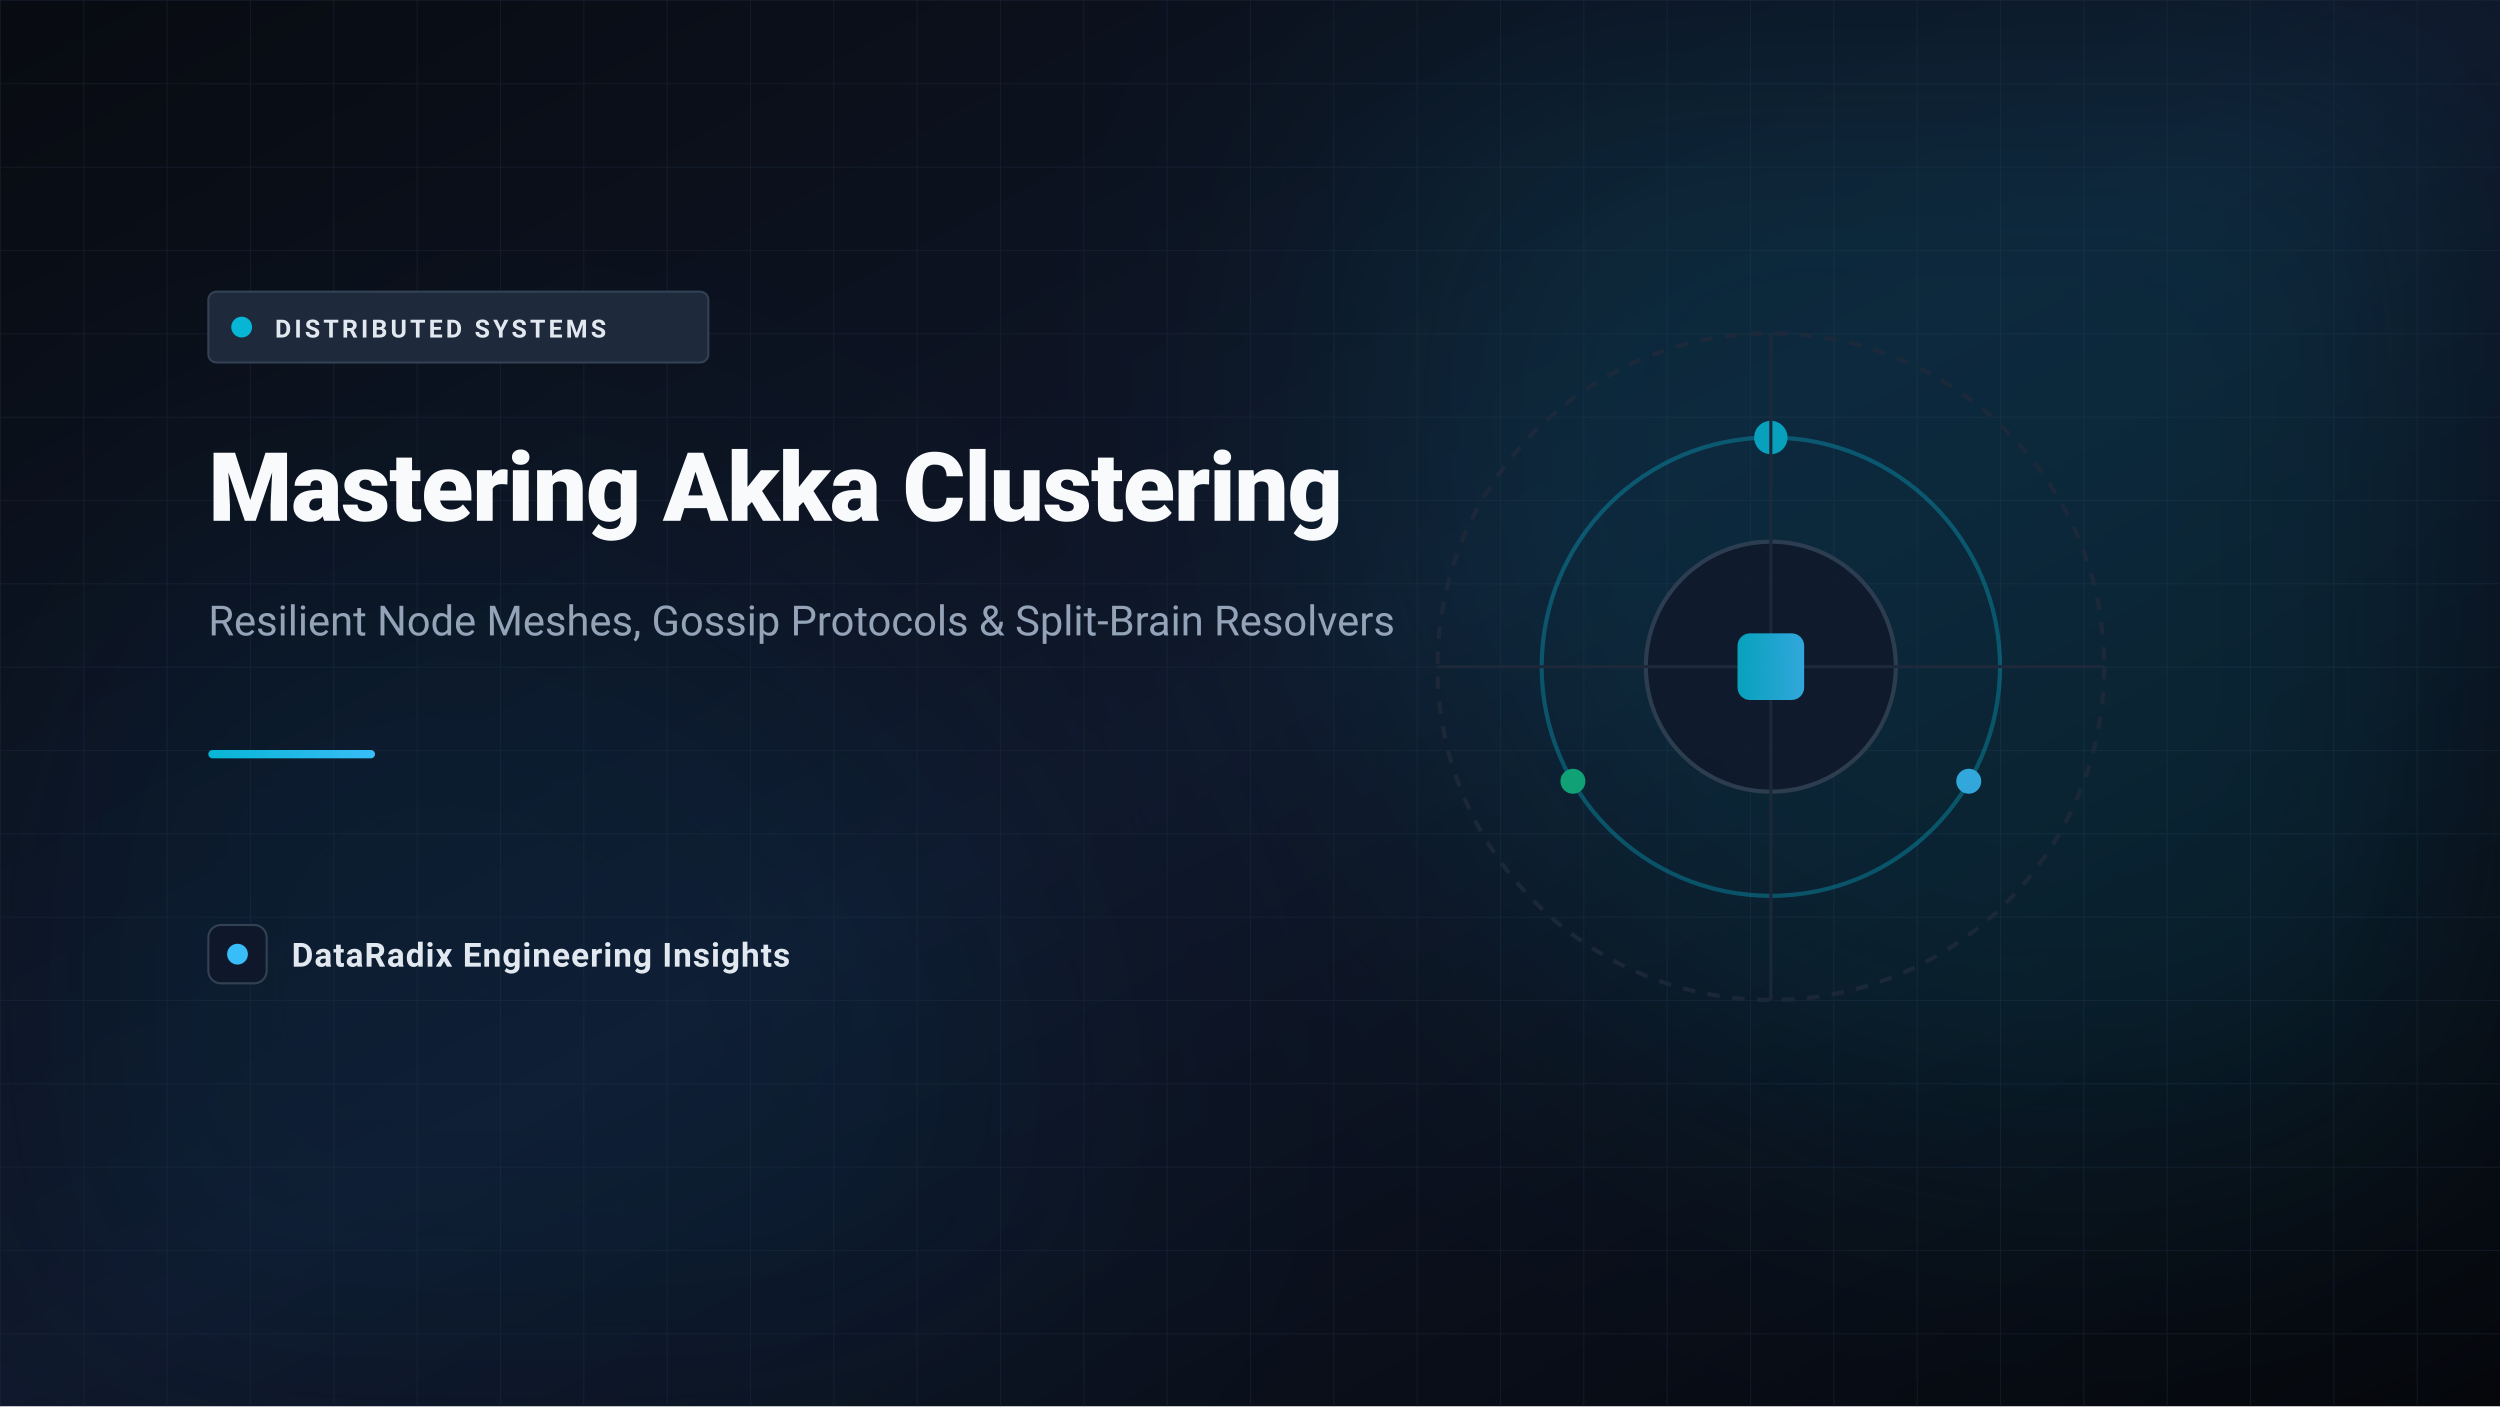
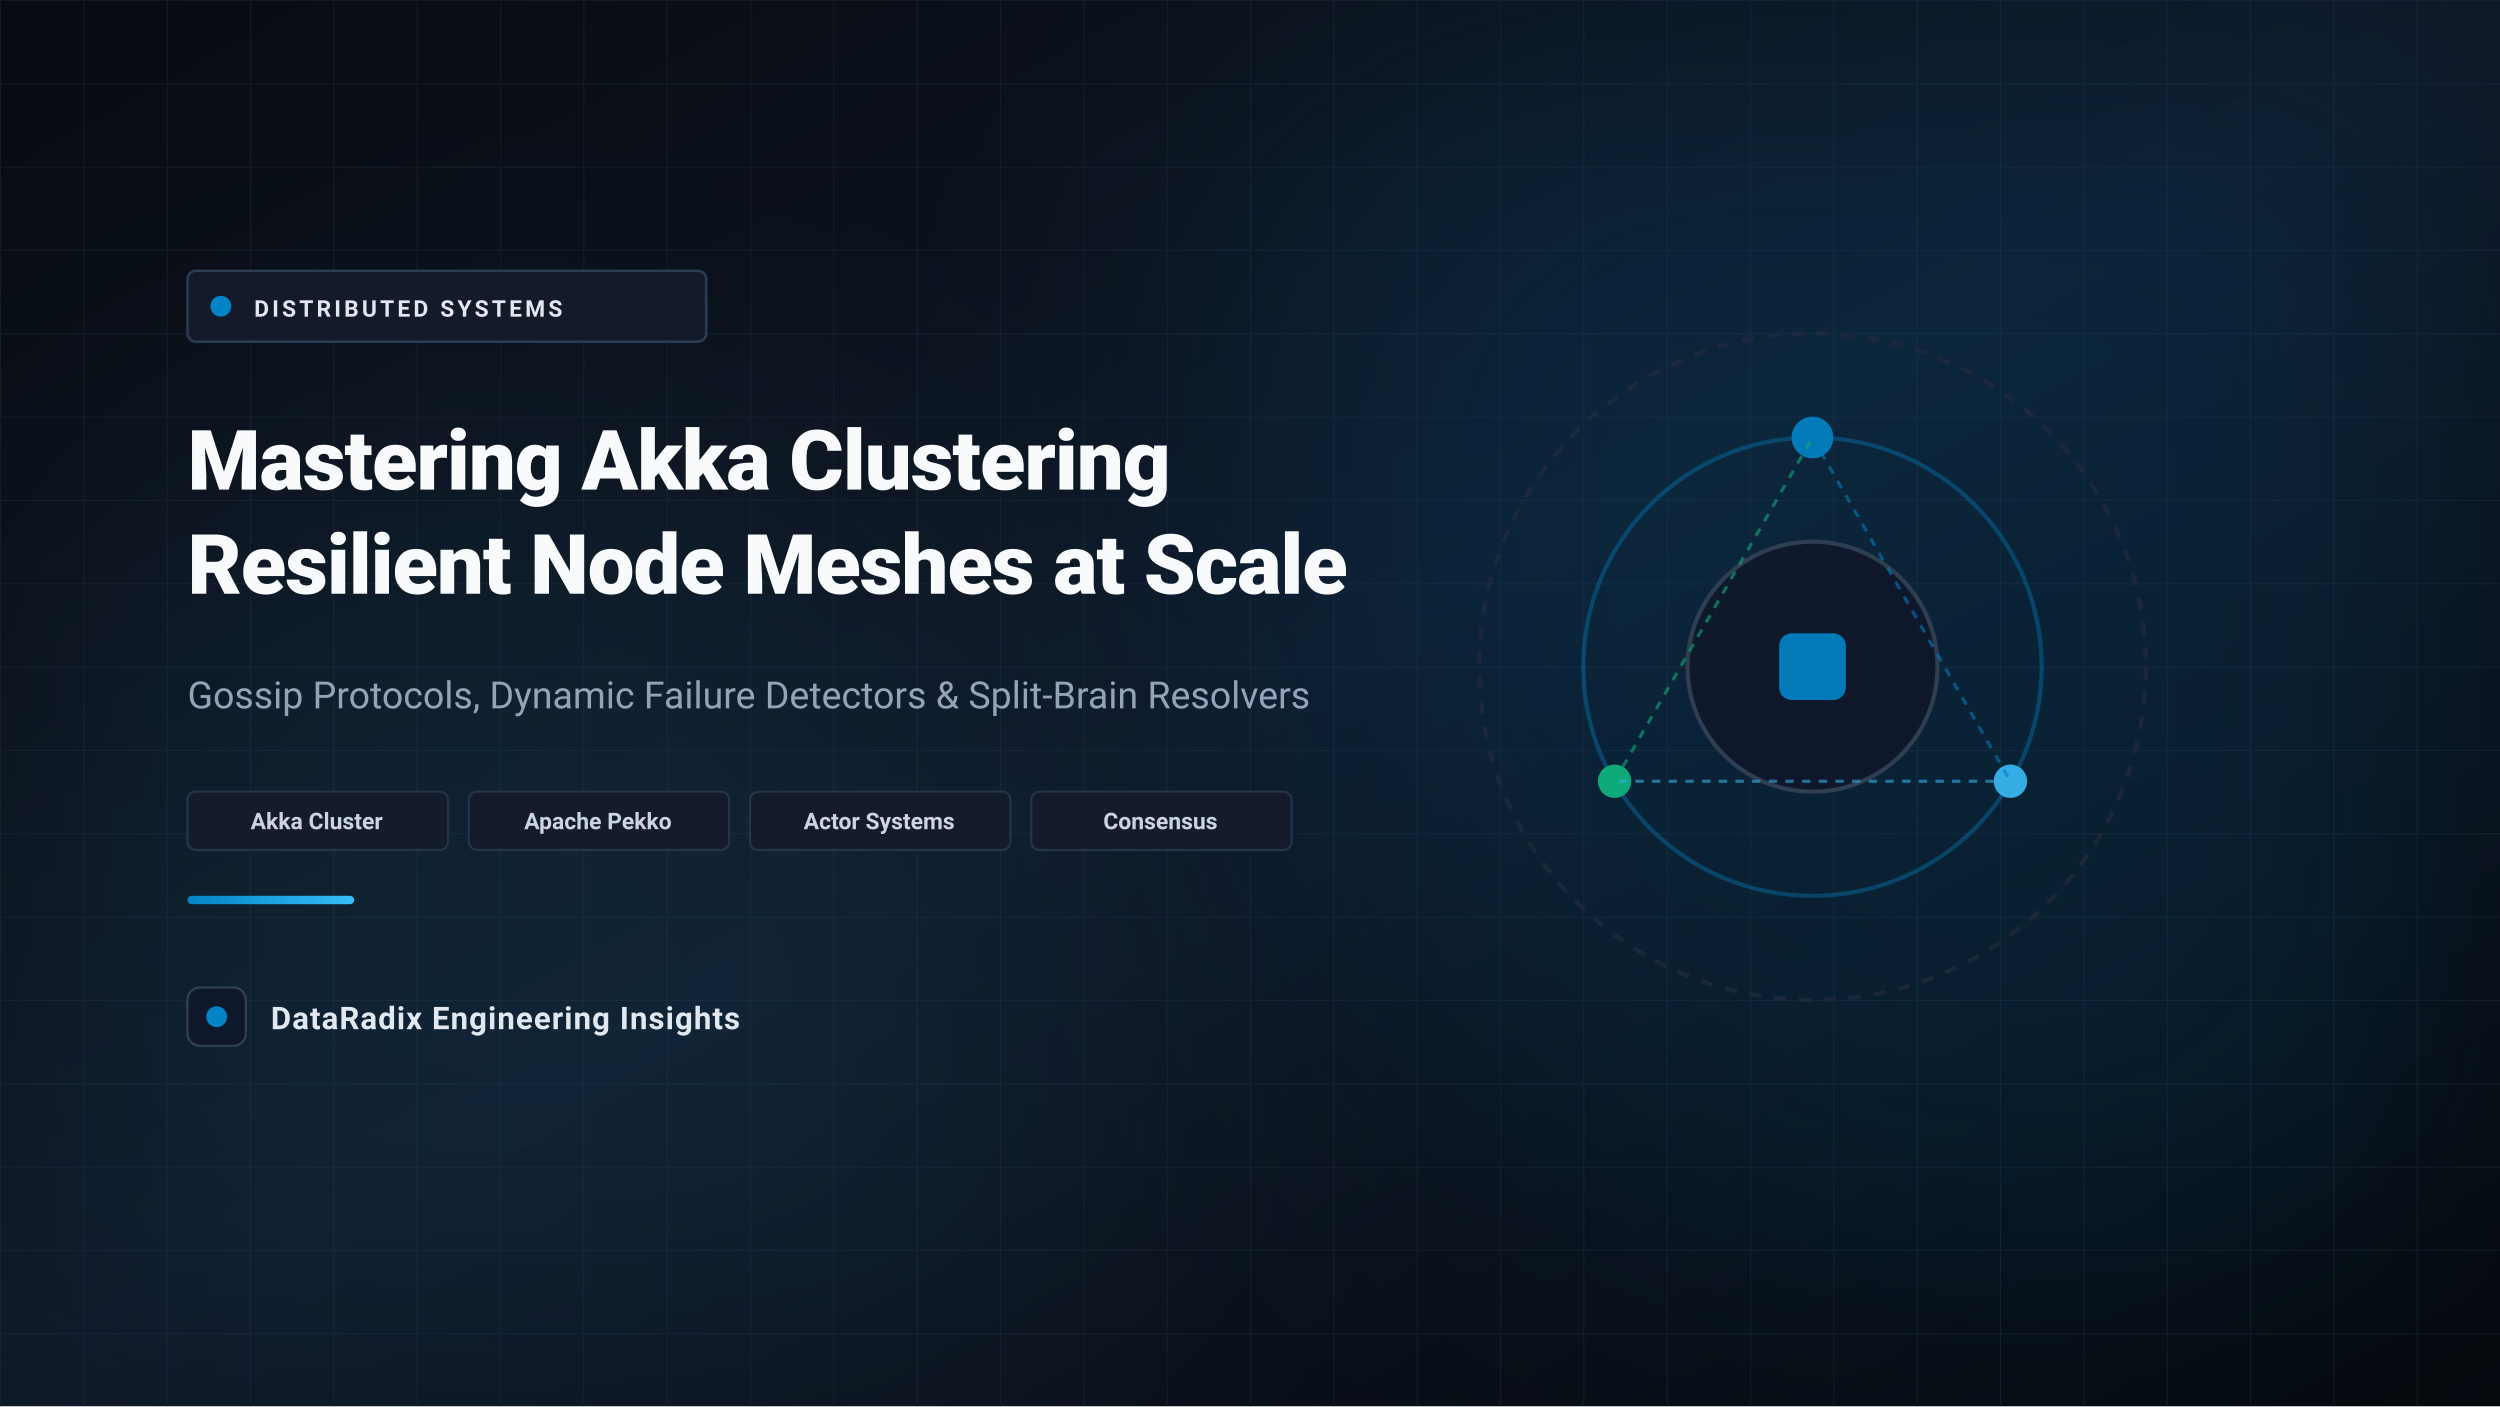
<svg xmlns="http://www.w3.org/2000/svg" viewBox="0 0 1200 675" width="1200" height="675" fill="none">
  <defs>
-     <linearGradient id="bg-grad" x1="0%" y1="0%" x2="100%" y2="100%">
+     <linearGradient id="bg-grad-mastering-akka-clustering" x1="0%" y1="0%" x2="100%" y2="100%">
      <stop offset="0%" stop-color="#080B11" />
-       <stop offset="50%" stop-color="#0F172A" />
+       <stop offset="50%" stop-color="#0E1726" />
      <stop offset="100%" stop-color="#05070B" />
    </linearGradient>
-     <linearGradient id="accent-grad" x1="0%" y1="0%" x2="100%" y2="0%">
-       <stop offset="0%" stop-color="#06B6D4" />
+     <linearGradient id="accent-grad-mastering-akka-clustering" x1="0%" y1="0%" x2="100%" y2="0%">
+       <stop offset="0%" stop-color="#0284C7" />
      <stop offset="100%" stop-color="#38BDF8" />
    </linearGradient>
-     <pattern id="grid" width="40" height="40" patternUnits="userSpaceOnUse">
-       <path d="M 40 0 L 0 0 0 40" fill="none" stroke="#1E293B" stroke-width="0.8" opacity="0.5" />
+     <pattern id="grid-mastering-akka-clustering" width="40" height="40" patternUnits="userSpaceOnUse">
+       <path d="M 40 0 L 0 0 0 40" fill="none" stroke="#1E293B" stroke-width="0.8" opacity="0.55" />
    </pattern>
  </defs>
-   <rect width="1200" height="675" fill="url(#bg-grad)" />
-   <rect width="1200" height="675" fill="url(#grid)" />
-   <circle cx="1000" cy="200" r="350" fill="#06B6D4" opacity="0.12" filter="blur(80px)" />
-   <circle cx="200" cy="550" r="300" fill="#0284C7" opacity="0.08" filter="blur(90px)" />
-   <g transform="translate(850, 320)" opacity="0.85">
+   <rect width="1200" height="675" fill="url(#bg-grad-mastering-akka-clustering)" />
+   <rect width="1200" height="675" fill="url(#grid-mastering-akka-clustering)" />
+   <circle cx="980" cy="240" r="380" fill="#0284C7" opacity="0.14" filter="blur(90px)" />
+   <circle cx="220" cy="520" r="300" fill="#38BDF8" opacity="0.08" filter="blur(90px)" />
+   <g transform="translate(870, 320)" opacity="0.9">
    <circle cx="0" cy="0" r="160" stroke="#1E293B" stroke-width="2" stroke-dasharray="6 6" fill="none" />
-     <circle cx="0" cy="0" r="110" stroke="#06B6D4" stroke-width="2" fill="none" opacity="0.4" />
+     <circle cx="0" cy="0" r="110" stroke="#0284C7" stroke-width="2" fill="none" opacity="0.4" />
    <circle cx="0" cy="0" r="60" fill="#0F172A" stroke="#334155" stroke-width="2" />
-     <circle cx="0" cy="-110" r="8" fill="#06B6D4" />
-     <circle cx="95" cy="55" r="6" fill="#38BDF8" />
-     <circle cx="-95" cy="55" r="6" fill="#10B981" />
-     <line x1="-160" y1="0" x2="160" y2="0" stroke="#1E293B" stroke-width="1.5" />
-     <line x1="0" y1="-160" x2="0" y2="160" stroke="#1E293B" stroke-width="1.5" />
-     <rect x="-16" y="-16" width="32" height="32" rx="6" fill="url(#accent-grad)" />
+     <circle cx="0" cy="-110" r="10" fill="#0284C7" />
+     <circle cx="95" cy="55" r="8" fill="#38BDF8" />
+     <circle cx="-95" cy="55" r="8" fill="#10B981" />
+     <line x1="0" y1="-110" x2="95" y2="55" stroke="#0284C7" stroke-width="1.5" stroke-dasharray="4 4" opacity="0.6" />
+     <line x1="95" y1="55" x2="-95" y2="55" stroke="#38BDF8" stroke-width="1.5" stroke-dasharray="4 4" opacity="0.6" />
+     <line x1="-95" y1="55" x2="0" y2="-110" stroke="#10B981" stroke-width="1.5" stroke-dasharray="4 4" opacity="0.6" />
+     <rect x="-16" y="-16" width="32" height="32" rx="6" fill="#0284C7" />
  </g>
-   <g transform="translate(100, 140)">
-     <rect x="0" y="0" width="240" height="34" rx="4" fill="#1E293B" stroke="#334155" stroke-width="1" />
-     <circle cx="16" cy="17" r="5" fill="#06B6D4" />
-     <text x="32" y="22" fill="#E2E8F0" font-family="-apple-system, BlinkMacSystemFont, 'Segoe UI', Roboto, sans-serif" font-size="12" font-weight="700" letter-spacing="1.5">DISTRIBUTED SYSTEMS</text>
-     <text x="0" y="110" fill="#F8FAFC" font-family="-apple-system, BlinkMacSystemFont, 'Segoe UI', Roboto, sans-serif" font-size="46" font-weight="800" letter-spacing="-0.5">
+   <g transform="translate(90, 130)">
+     <rect x="0" y="0" width="249" height="34" rx="4" fill="#131B2A" stroke="#2B3C55" stroke-width="1.2" />
+     <circle cx="16" cy="17" r="5" fill="#0284C7" />
+     <text x="32" y="22" fill="#E2E8F0" font-family="-apple-system, BlinkMacSystemFont, 'Segoe UI', Roboto, sans-serif" font-size="11" font-weight="700" letter-spacing="1.5">DISTRIBUTED SYSTEMS</text>
+     <text x="0" y="105" fill="#F8FAFC" font-family="-apple-system, BlinkMacSystemFont, 'Segoe UI', Roboto, sans-serif" font-size="40" font-weight="800" letter-spacing="-0.5">
      Mastering Akka Clustering
    </text>
-     <text x="0" y="165" fill="#94A3B8" font-family="-apple-system, BlinkMacSystemFont, 'Segoe UI', Roboto, sans-serif" font-size="20" font-weight="400">
-       Resilient Node Meshes, Gossip Protocols &amp; Split-Brain Resolvers
+     <text x="0" y="155" fill="#F8FAFC" font-family="-apple-system, BlinkMacSystemFont, 'Segoe UI', Roboto, sans-serif" font-size="40" font-weight="800" letter-spacing="-0.5">
+       Resilient Node Meshes at Scale
    </text>
-     <rect x="0" y="220" width="80" height="4" rx="2" fill="url(#accent-grad)" />
-     <g transform="translate(0, 310)">
+     <text x="0" y="210" fill="#94A3B8" font-family="-apple-system, BlinkMacSystemFont, 'Segoe UI', Roboto, sans-serif" font-size="18" font-weight="400">
+       Gossip Protocols, Dynamic Failure Detectors &amp; Split-Brain Resolvers
+     </text>
+     <g transform="translate(0, 250)">
+       <g transform="translate(0, 0)">
+         <rect x="0" y="0" width="125" height="28" rx="4" fill="#141C2B" stroke="#25354C" stroke-width="1" />
+         <text x="62" y="18" fill="#CBD5E1" text-anchor="middle" font-family="-apple-system, BlinkMacSystemFont, 'Segoe UI', Roboto, sans-serif" font-size="11" font-weight="600">Akka Cluster</text>
+       </g>
+       <g transform="translate(135, 0)">
+         <rect x="0" y="0" width="125" height="28" rx="4" fill="#141C2B" stroke="#25354C" stroke-width="1" />
+         <text x="62" y="18" fill="#CBD5E1" text-anchor="middle" font-family="-apple-system, BlinkMacSystemFont, 'Segoe UI', Roboto, sans-serif" font-size="11" font-weight="600">Apache Pekko</text>
+       </g>
+       <g transform="translate(270, 0)">
+         <rect x="0" y="0" width="125" height="28" rx="4" fill="#141C2B" stroke="#25354C" stroke-width="1" />
+         <text x="62" y="18" fill="#CBD5E1" text-anchor="middle" font-family="-apple-system, BlinkMacSystemFont, 'Segoe UI', Roboto, sans-serif" font-size="11" font-weight="600">Actor Systems</text>
+       </g>
+       <g transform="translate(405, 0)">
+         <rect x="0" y="0" width="125" height="28" rx="4" fill="#141C2B" stroke="#25354C" stroke-width="1" />
+         <text x="62" y="18" fill="#CBD5E1" text-anchor="middle" font-family="-apple-system, BlinkMacSystemFont, 'Segoe UI', Roboto, sans-serif" font-size="11" font-weight="600">Consensus</text>
+       </g>
+     </g>
+     <rect x="0" y="300" width="80" height="4" rx="2" fill="url(#accent-grad-mastering-akka-clustering)" />
+     <g transform="translate(0, 350)">
      <rect x="0" y="-6" width="28" height="28" rx="6" fill="#0F172A" stroke="#334155" stroke-width="1" />
-       <circle cx="14" cy="8" r="5" fill="#38BDF8" />
-       <text x="40" y="14" fill="#E2E8F0" font-family="-apple-system, BlinkMacSystemFont, 'Segoe UI', Roboto, sans-serif" font-size="16" font-weight="700" letter-spacing="0.5">DataRadix Engineering Insights</text>
+       <circle cx="14" cy="8" r="5" fill="#0284C7" />
+       <text x="40" y="14" fill="#E2E8F0" font-family="-apple-system, BlinkMacSystemFont, 'Segoe UI', Roboto, sans-serif" font-size="15" font-weight="700" letter-spacing="0.5">DataRadix Engineering Insights</text>
    </g>
  </g>
</svg>
